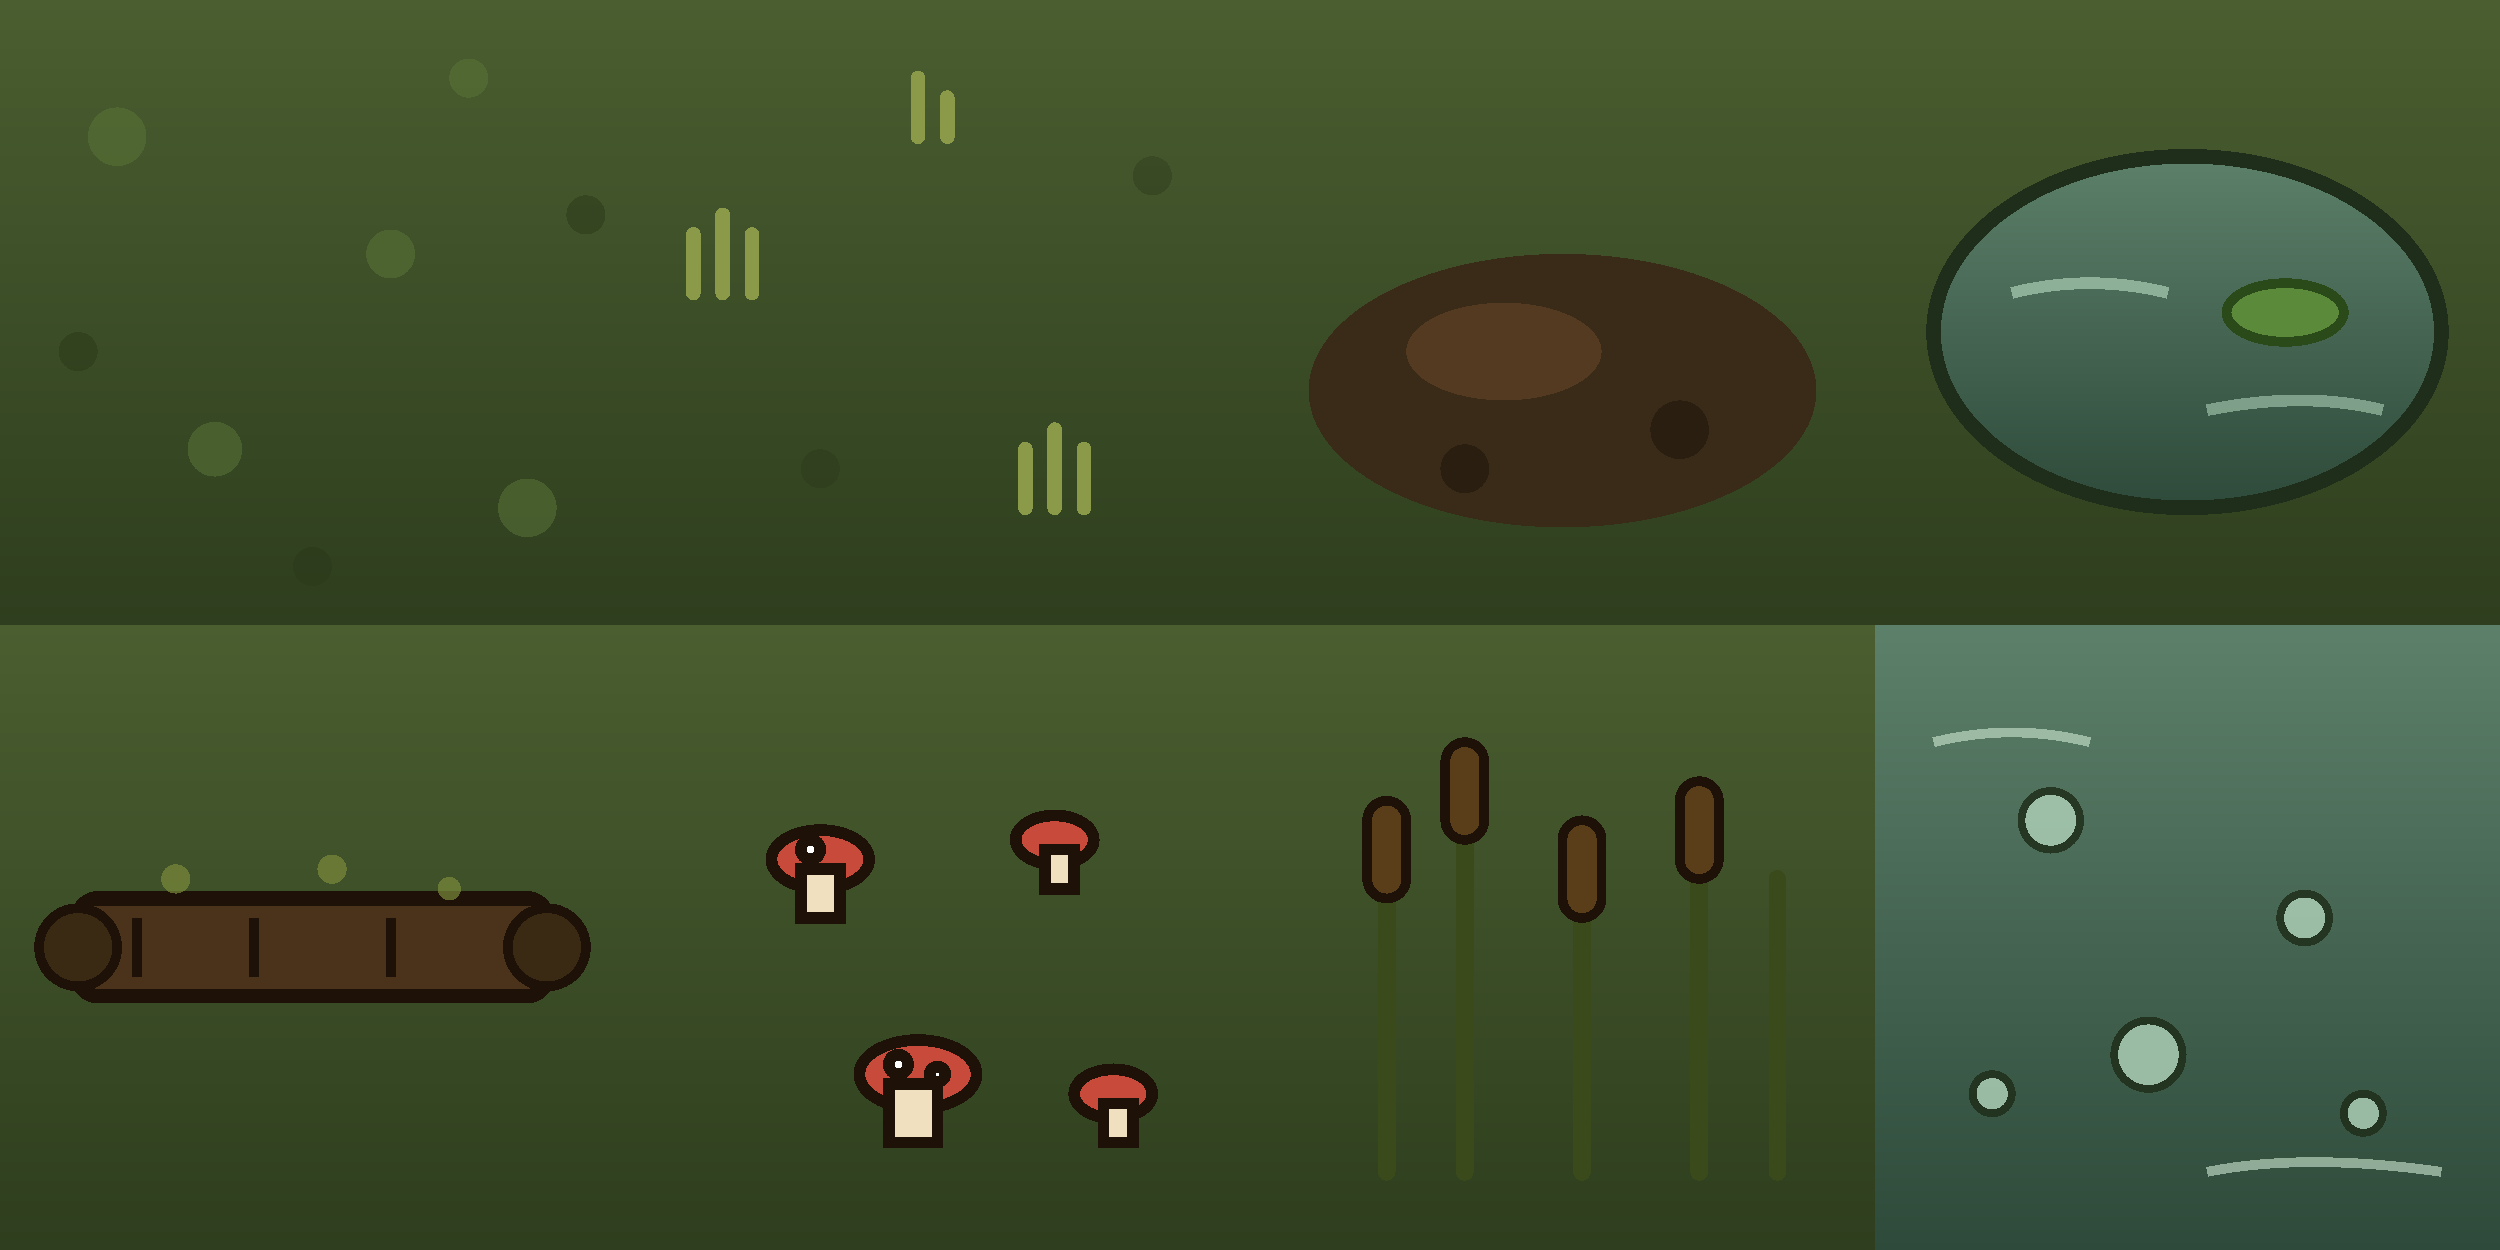
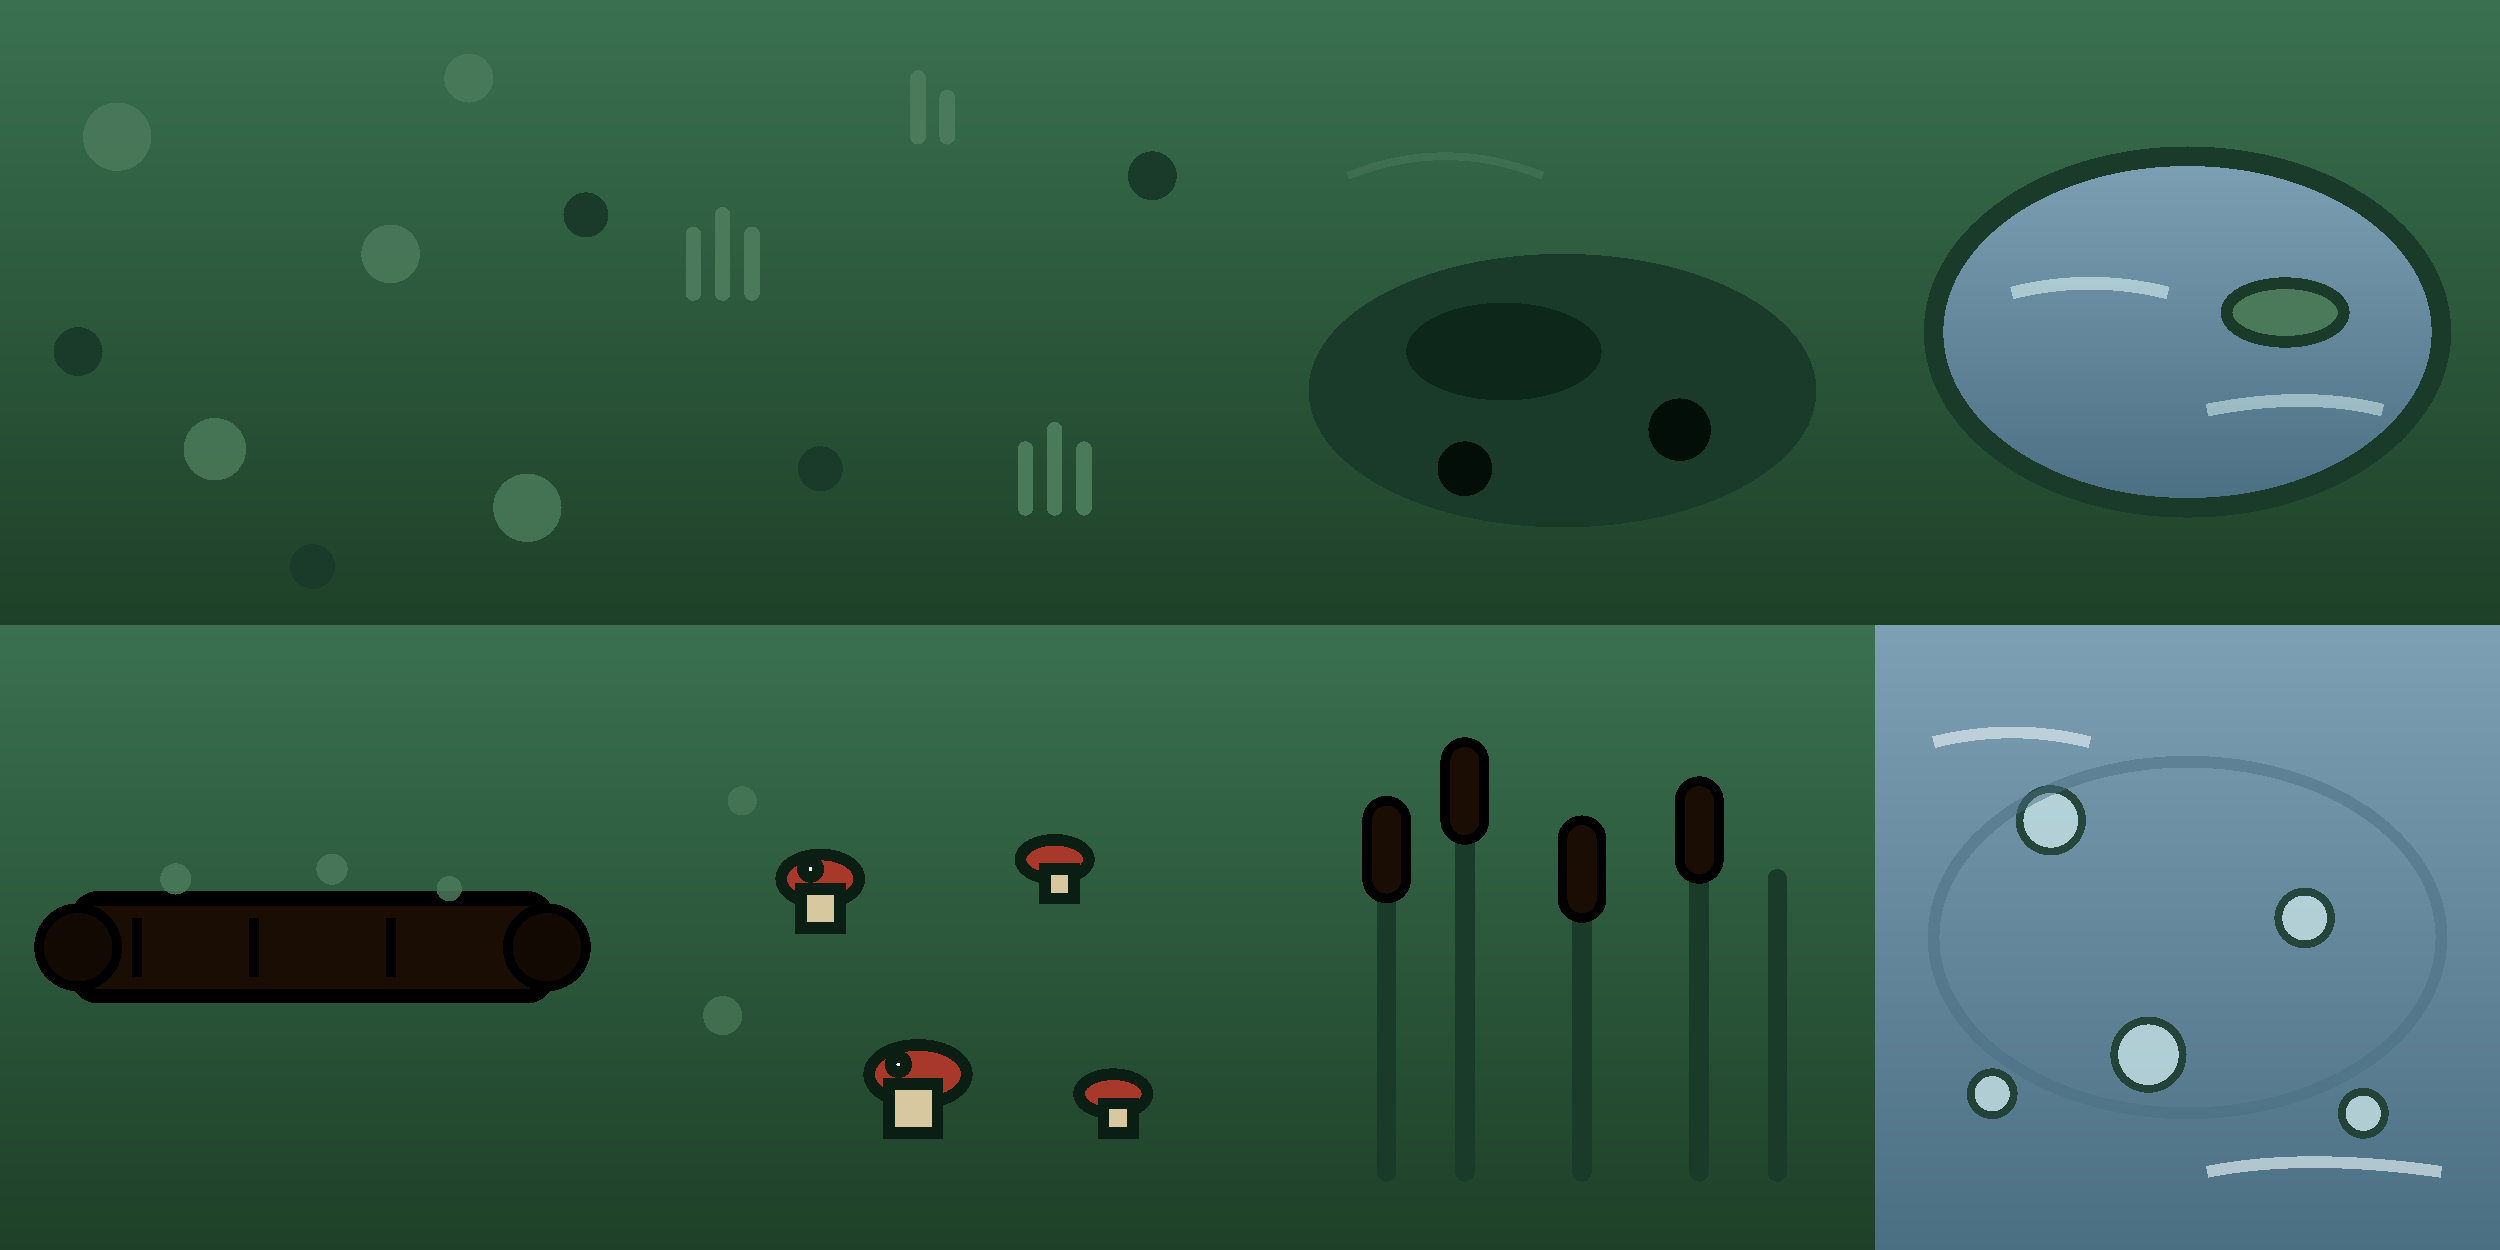
<svg xmlns="http://www.w3.org/2000/svg" width="256" height="128" viewBox="0 0 256 128" shape-rendering="crispEdges">
  <defs>
-     <linearGradient id="sw_g" x1="0" y1="0" x2="0" y2="1">
-       <stop offset="0%" stop-color="#4a5e30" />
-       <stop offset="100%" stop-color="#2e3e1e" />
+     <linearGradient id="sw2g" x1="0" y1="0" x2="0" y2="1">
+       <stop offset="0%" stop-color="#3a7050" />
+       <stop offset="100%" stop-color="#1e4028" />
    </linearGradient>
-     <linearGradient id="sw_w" x1="0" y1="0" x2="0" y2="1">
-       <stop offset="0%" stop-color="#5c806a" />
-       <stop offset="100%" stop-color="#2e4a3a" />
+     <linearGradient id="sw2w" x1="0" y1="0" x2="0" y2="1">
+       <stop offset="0%" stop-color="#7ea0b4" />
+       <stop offset="100%" stop-color="#4a6e82" />
    </linearGradient>
  </defs>
  <g>
-     <rect x="0" y="0" width="64" height="64" fill="url(#sw_g)" />
-     <g fill="#5a7236" opacity="0.55">
-       <circle cx="12" cy="14" r="3" />
-       <circle cx="40" cy="26" r="2.5" />
-       <circle cx="22" cy="46" r="2.8" />
-       <circle cx="54" cy="52" r="3" />
-       <circle cx="48" cy="8" r="2" />
+     <rect x="0" y="0" width="64" height="64" fill="url(#sw2g)" />
+     <g fill="#4a7a5a" opacity="0.85">
+       <circle cx="12" cy="14" r="3.5" />
+       <circle cx="40" cy="26" r="3" />
+       <circle cx="22" cy="46" r="3.2" />
+       <circle cx="54" cy="52" r="3.5" />
+       <circle cx="48" cy="8" r="2.5" />
    </g>
-     <g fill="#2a3818" opacity="0.5">
-       <circle cx="8" cy="36" r="2" />
-       <circle cx="32" cy="58" r="2" />
-       <circle cx="60" cy="22" r="2" />
+     <g fill="#1a3a2a">
+       <circle cx="8" cy="36" r="2.5" />
+       <circle cx="32" cy="58" r="2.3" />
+       <circle cx="60" cy="22" r="2.3" />
    </g>
  </g>
  <g transform="translate(64,0)">
-     <rect width="64" height="64" fill="url(#sw_g)" />
-     <g stroke="#8a9a48" stroke-width="1.5" stroke-linecap="round">
+     <rect width="64" height="64" fill="url(#sw2g)" />
+     <g stroke="#4a7a5a" stroke-width="1.6" stroke-linecap="round">
      <line x1="10" y1="30" x2="10" y2="22" />
      <line x1="13" y1="30" x2="13" y2="24" />
      <line x1="7" y1="30" x2="7" y2="24" />
      <line x1="44" y1="52" x2="44" y2="44" />
      <line x1="47" y1="52" x2="47" y2="46" />
      <line x1="41" y1="52" x2="41" y2="46" />
      <line x1="30" y1="14" x2="30" y2="8" />
      <line x1="33" y1="14" x2="33" y2="10" />
    </g>
-     <g fill="#2a3818" opacity="0.4">
-       <circle cx="54" cy="18" r="2" />
-       <circle cx="20" cy="48" r="2" />
+     <g fill="#1a3a2a">
+       <circle cx="54" cy="18" r="2.5" />
+       <circle cx="20" cy="48" r="2.3" />
    </g>
  </g>
  <g transform="translate(128,0)">
-     <rect width="64" height="64" fill="url(#sw_g)" />
-     <ellipse cx="32" cy="40" rx="26" ry="14" fill="#3a2a18" />
-     <ellipse cx="26" cy="36" rx="10" ry="5" fill="#5a3e22" opacity="0.8" />
-     <circle cx="44" cy="44" r="3" fill="#2a1e10" />
-     <circle cx="22" cy="48" r="2.5" fill="#2a1e10" />
+     <rect width="64" height="64" fill="url(#sw2g)" />
+     <ellipse cx="32" cy="40" rx="26" ry="14" fill="#1a3a2a" />
+     <ellipse cx="26" cy="36" rx="10" ry="5" fill="#0a2418" opacity="0.85" />
+     <circle cx="44" cy="44" r="3.2" fill="#040e08" />
+     <circle cx="22" cy="48" r="2.8" fill="#040e08" />
+     <g stroke="#4a7a5a" stroke-width="0.8" fill="none" opacity="0.5">
+       <path d="M10 18 Q20 14 30 18" />
+     </g>
  </g>
  <g transform="translate(192,0)">
-     <rect width="64" height="64" fill="url(#sw_g)" />
-     <ellipse cx="32" cy="34" rx="26" ry="18" fill="url(#sw_w)" stroke="#1e2e1a" stroke-width="1.5" />
-     <path d="M14 30 Q22 28 30 30" stroke="#aacdb4" stroke-width="1.2" fill="none" opacity="0.7" />
-     <path d="M34 42 Q44 40 52 42" stroke="#aacdb4" stroke-width="1.2" fill="none" opacity="0.6" />
-     <ellipse cx="42" cy="32" rx="6" ry="3" fill="#5a8a3a" stroke="#2a4a1a" stroke-width="1" />
+     <rect width="64" height="64" fill="url(#sw2g)" />
+     <ellipse cx="32" cy="34" rx="26" ry="18" fill="url(#sw2w)" stroke="#1a3a2a" stroke-width="2" />
+     <path d="M14 30 Q22 28 30 30" stroke="#c0dce0" stroke-width="1.3" fill="none" opacity="0.75" />
+     <path d="M34 42 Q44 40 52 42" stroke="#c0dce0" stroke-width="1.3" fill="none" opacity="0.65" />
+     <ellipse cx="42" cy="32" rx="6" ry="3" fill="#4a7a5a" stroke="#1a3a2a" stroke-width="1.2" />
  </g>
  <g transform="translate(0,64)">
-     <rect width="64" height="64" fill="url(#sw_g)" />
-     <rect x="8" y="28" width="48" height="10" fill="#4a331a" stroke="#1e1208" stroke-width="1.5" rx="2" />
-     <line x1="14" y1="30" x2="14" y2="36" stroke="#1e1208" />
-     <line x1="26" y1="30" x2="26" y2="36" stroke="#1e1208" />
-     <line x1="40" y1="30" x2="40" y2="36" stroke="#1e1208" />
-     <circle cx="8" cy="33" r="4" fill="#3a2a14" stroke="#1e1208" stroke-width="1" />
-     <circle cx="56" cy="33" r="4" fill="#3a2a14" stroke="#1e1208" stroke-width="1" />
-     <g fill="#7a8a3a" opacity="0.7">
-       <circle cx="18" cy="26" r="1.5" />
-       <circle cx="34" cy="25" r="1.5" />
-       <circle cx="46" cy="27" r="1.2" />
+     <rect width="64" height="64" fill="url(#sw2g)" />
+     <rect x="8" y="28" width="48" height="10" fill="#1a0e04" stroke="#000" stroke-width="1.5" rx="2" />
+     <line x1="14" y1="30" x2="14" y2="36" stroke="#000" />
+     <line x1="26" y1="30" x2="26" y2="36" stroke="#000" />
+     <line x1="40" y1="30" x2="40" y2="36" stroke="#000" />
+     <circle cx="8" cy="33" r="4" fill="#120a02" stroke="#000" stroke-width="1" />
+     <circle cx="56" cy="33" r="4" fill="#120a02" stroke="#000" stroke-width="1" />
+     <g fill="#4a7a5a" opacity="0.85">
+       <circle cx="18" cy="26" r="1.6" />
+       <circle cx="34" cy="25" r="1.6" />
+       <circle cx="46" cy="27" r="1.3" />
    </g>
  </g>
  <g transform="translate(64,64)">
-     <rect width="64" height="64" fill="url(#sw_g)" />
-     <g stroke="#1e1208" stroke-width="1.2">
+     <rect width="64" height="64" fill="url(#sw2g)" />
+     <g stroke="#0a1e14" stroke-width="1.2">
      <g>
-         <ellipse cx="20" cy="24" rx="5" ry="3" fill="#c84a3a" />
-         <rect x="18" y="25" width="4" height="5" fill="#f0e0c0" />
-         <circle cx="19" cy="23" r="1" fill="#fff" />
+         <ellipse cx="20" cy="26" rx="4" ry="2.5" fill="#a8382a" />
+         <rect x="18" y="27" width="4" height="4" fill="#d8c8a0" />
+         <circle cx="19" cy="25" r="0.8" fill="#fff" />
      </g>
      <g>
-         <ellipse cx="44" cy="22" rx="4" ry="2.5" fill="#c84a3a" />
-         <rect x="43" y="23" width="3" height="4" fill="#f0e0c0" />
+         <ellipse cx="44" cy="24" rx="3.5" ry="2" fill="#a8382a" />
+         <rect x="43" y="25" width="3" height="3" fill="#d8c8a0" />
      </g>
      <g>
-         <ellipse cx="30" cy="46" rx="6" ry="3.5" fill="#c84a3a" />
-         <rect x="27" y="47" width="5" height="6" fill="#f0e0c0" />
-         <circle cx="28" cy="45" r="1" fill="#fff" />
-         <circle cx="32" cy="46" r="0.8" fill="#fff" />
+         <ellipse cx="30" cy="46" rx="5" ry="3" fill="#a8382a" />
+         <rect x="27" y="47" width="5" height="5" fill="#d8c8a0" />
+         <circle cx="28" cy="45" r="0.8" fill="#fff" />
      </g>
      <g>
-         <ellipse cx="50" cy="48" rx="4" ry="2.5" fill="#c84a3a" />
-         <rect x="49" y="49" width="3" height="4" fill="#f0e0c0" />
+         <ellipse cx="50" cy="48" rx="3.5" ry="2" fill="#a8382a" />
+         <rect x="49" y="49" width="3" height="3" fill="#d8c8a0" />
      </g>
+     </g>
+     <g fill="#4a7a5a" opacity="0.7">
+       <circle cx="10" cy="40" r="2" />
+       <circle cx="12" cy="18" r="1.5" />
    </g>
  </g>
  <g transform="translate(128,64)">
-     <rect width="64" height="64" fill="url(#sw_g)" />
-     <g stroke="#3a4a1a" stroke-width="1.8" stroke-linecap="round" fill="none">
+     <rect width="64" height="64" fill="url(#sw2g)" />
+     <g stroke="#1a3a2a" stroke-width="2" stroke-linecap="round" fill="none">
      <line x1="14" y1="56" x2="14" y2="20" />
      <line x1="22" y1="56" x2="22" y2="14" />
      <line x1="34" y1="56" x2="34" y2="22" />
      <line x1="46" y1="56" x2="46" y2="18" />
      <line x1="54" y1="56" x2="54" y2="26" />
    </g>
-     <g fill="#5a3e1a" stroke="#1e1208" stroke-width="1">
+     <g fill="#1a0e04" stroke="#000" stroke-width="1">
      <rect x="12" y="18" width="4" height="10" rx="2" />
      <rect x="20" y="12" width="4" height="10" rx="2" />
      <rect x="32" y="20" width="4" height="10" rx="2" />
      <rect x="44" y="16" width="4" height="10" rx="2" />
    </g>
  </g>
  <g transform="translate(192,64)">
-     <rect width="64" height="64" fill="url(#sw_w)" />
-     <g fill="#aacdb4" opacity="0.85" stroke="#1e2e1a" stroke-width="0.8">
-       <circle cx="18" cy="20" r="3" />
-       <circle cx="44" cy="30" r="2.5" />
+     <rect width="64" height="64" fill="url(#sw2w)" />
+     <g fill="#c0dce0" opacity="0.85" stroke="#1a3a2a" stroke-width="0.8">
+       <circle cx="18" cy="20" r="3.2" />
+       <circle cx="44" cy="30" r="2.7" />
      <circle cx="28" cy="44" r="3.5" />
-       <circle cx="50" cy="50" r="2" />
-       <circle cx="12" cy="48" r="2" />
+       <circle cx="50" cy="50" r="2.2" />
+       <circle cx="12" cy="48" r="2.2" />
    </g>
-     <path d="M6 12 Q14 10 22 12" stroke="#cde8d0" stroke-width="1" fill="none" opacity="0.6" />
-     <path d="M34 56 Q44 54 58 56" stroke="#cde8d0" stroke-width="1" fill="none" opacity="0.6" />
+     <path d="M6 12 Q14 10 22 12" stroke="#dce8ec" stroke-width="1.2" fill="none" opacity="0.7" />
+     <path d="M34 56 Q44 54 58 56" stroke="#dce8ec" stroke-width="1.2" fill="none" opacity="0.7" />
+     <ellipse cx="32" cy="32" rx="26" ry="18" fill="none" stroke="#4a6e82" stroke-width="1.2" opacity="0.5" />
  </g>
</svg>
